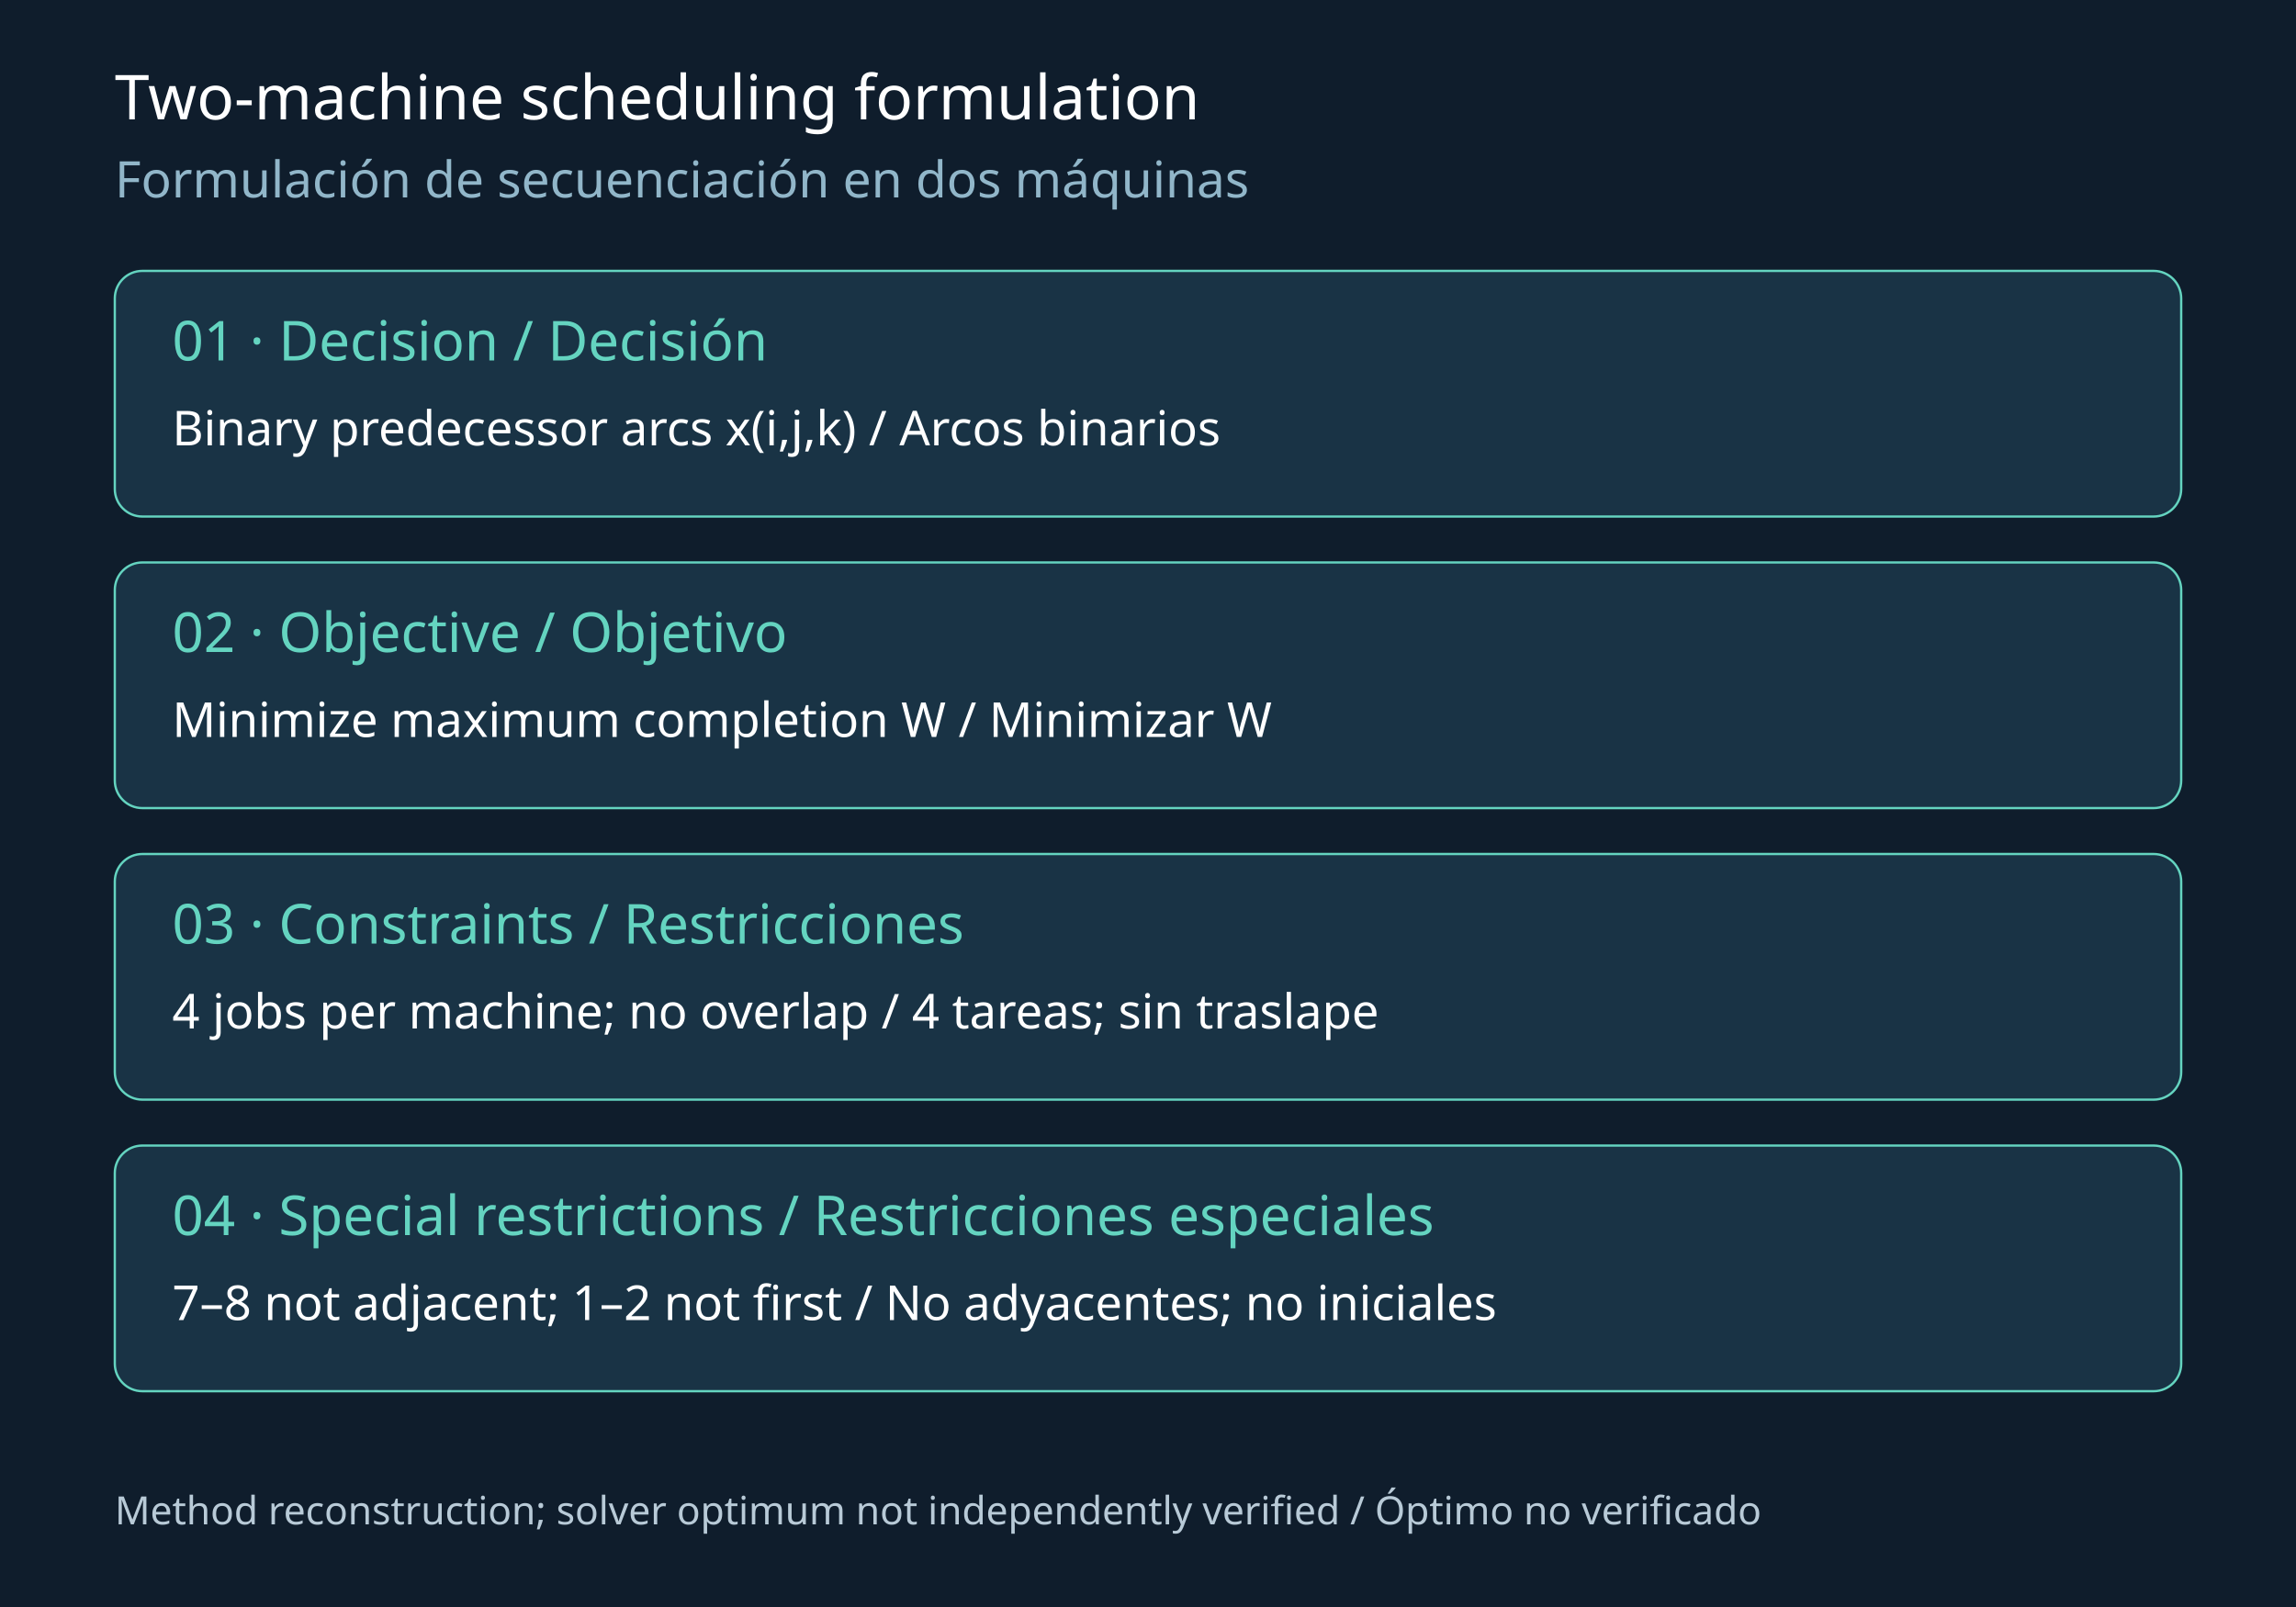
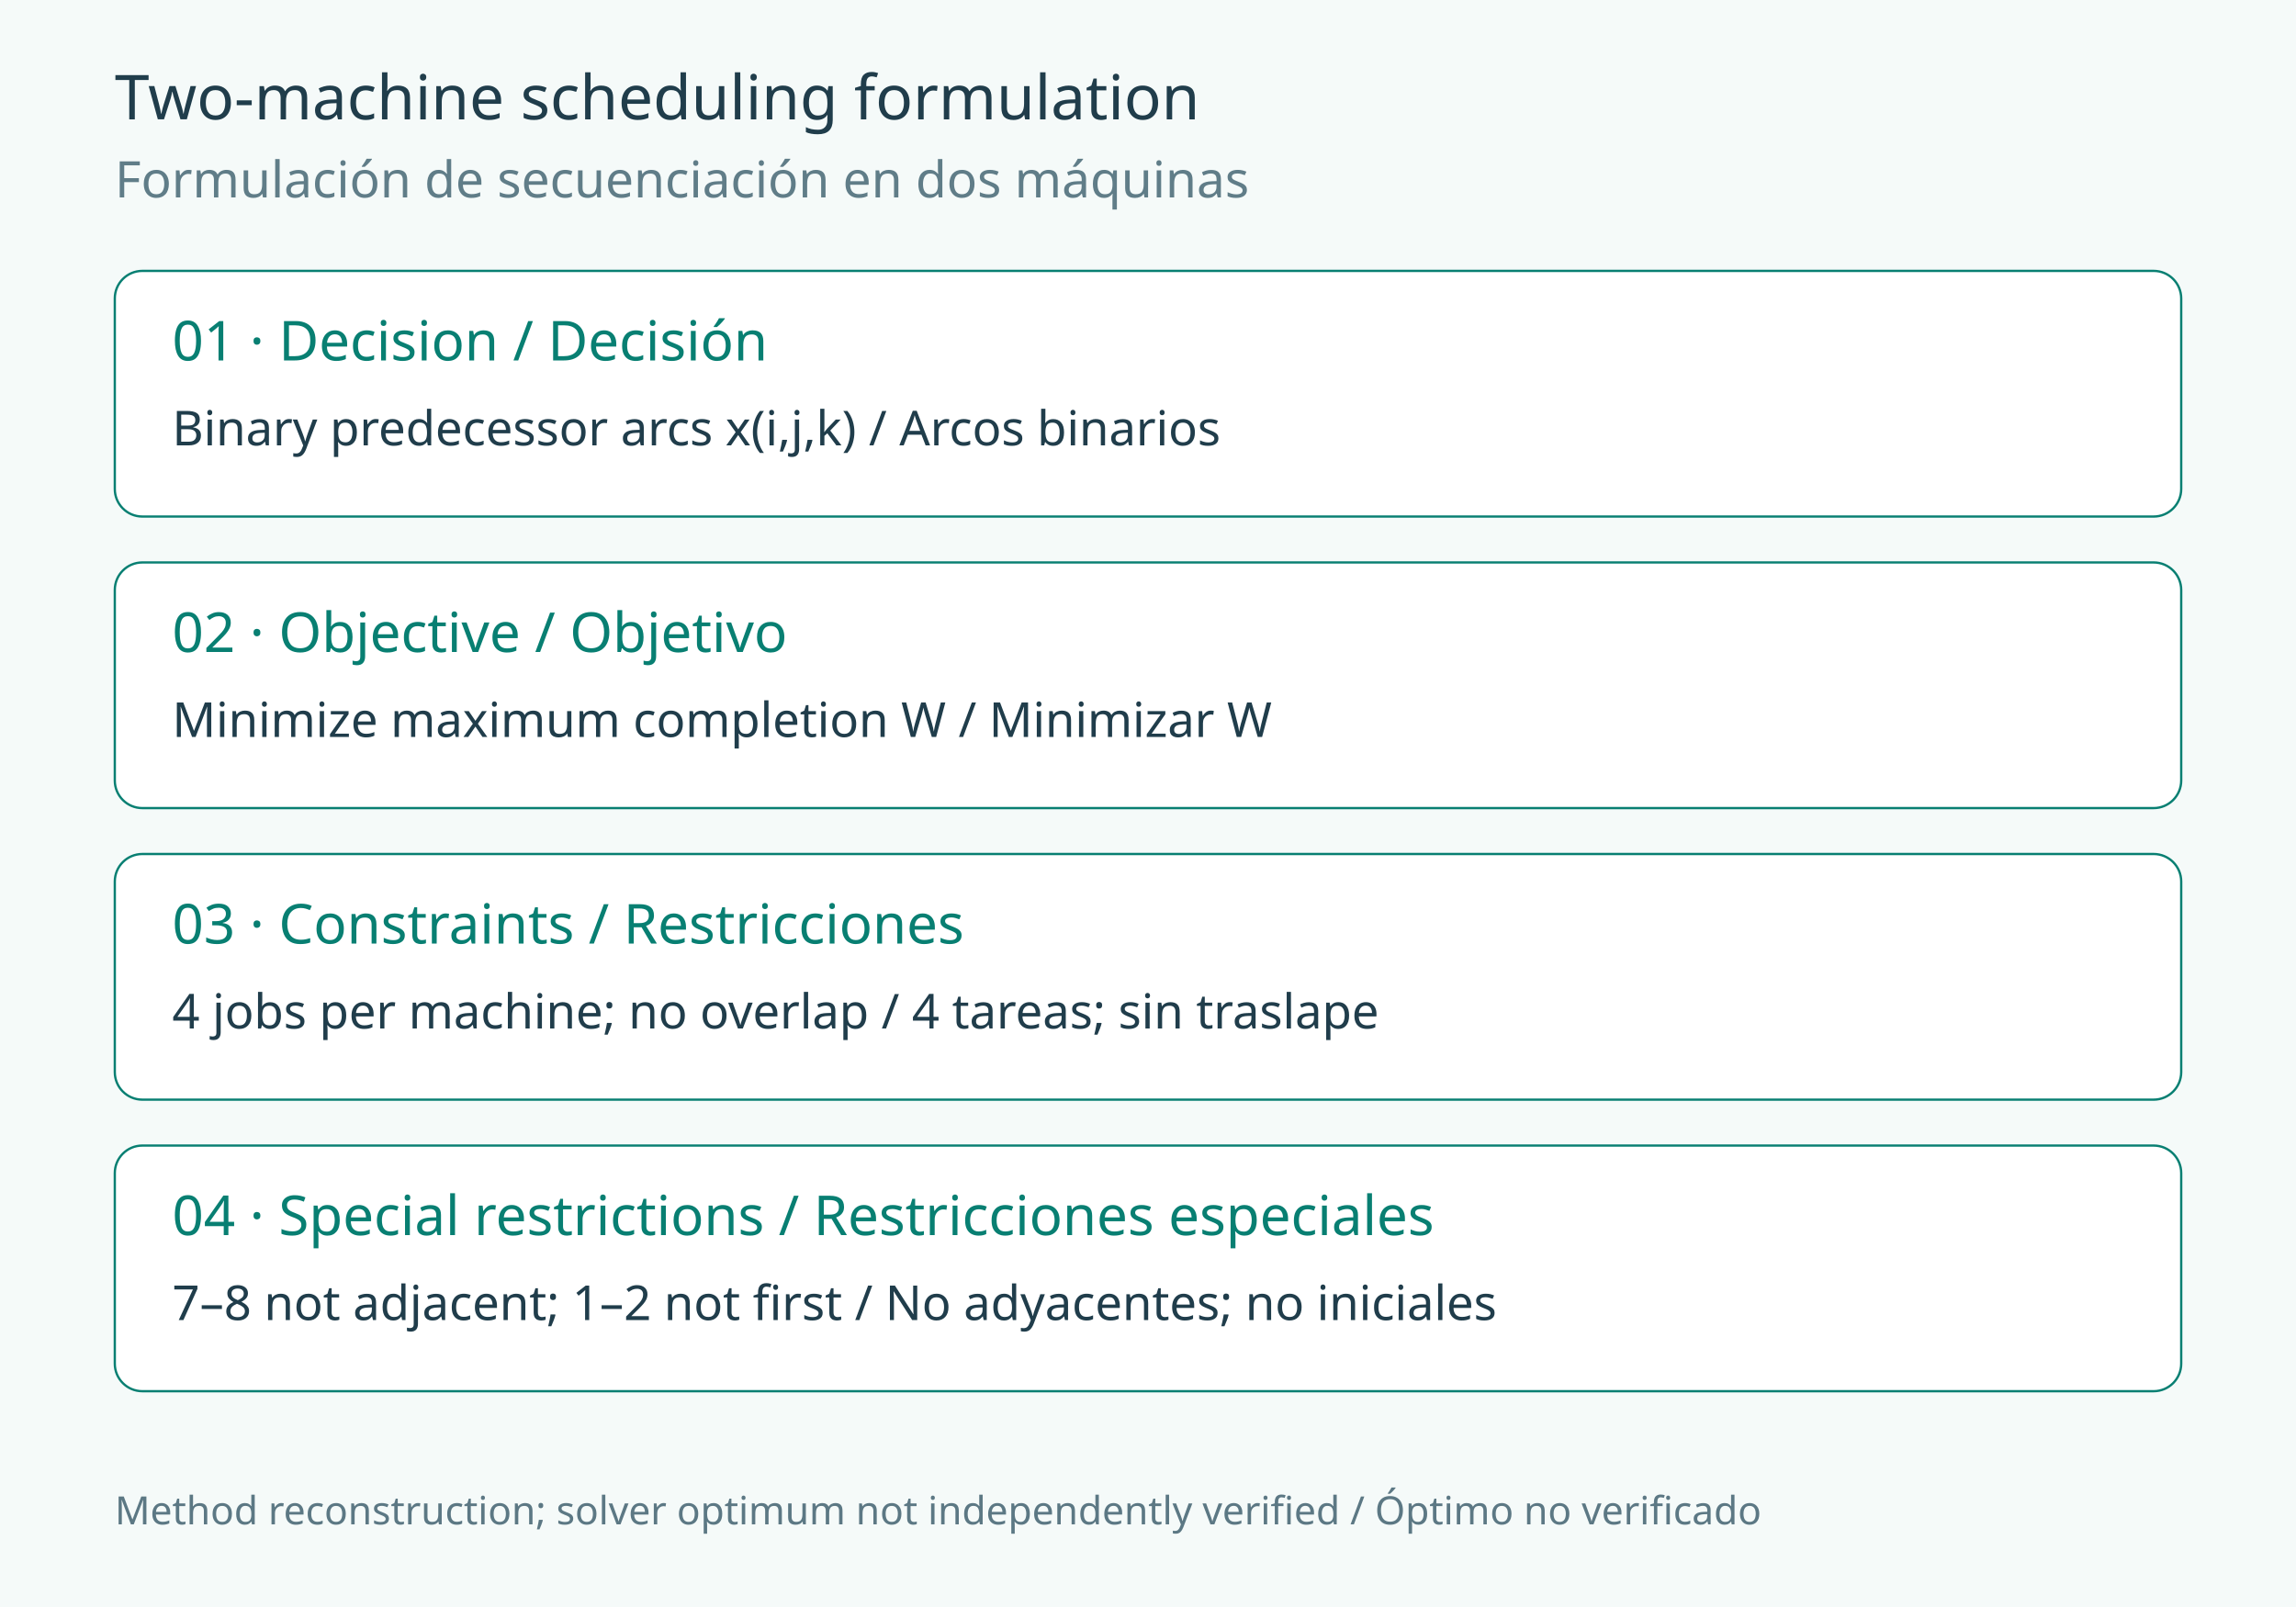
<svg xmlns="http://www.w3.org/2000/svg" width="1000" height="700" viewBox="0 0 1000 700" role="img">
-   <rect width="1000" height="700" fill="#0f1d2c" />
-   <text x="50" y="52" fill="#ffffff" font-size="27" font-family="sans-serif">Two-machine scheduling formulation</text>
-   <text x="50" y="86" fill="#91b6c9" font-size="22" font-family="sans-serif">Formulación de secuenciación en dos máquinas</text>
-   <rect x="50" y="118" width="900" height="107" rx="12" fill="#193345" stroke="#64d4c0" />
-   <text x="75" y="157" fill="#64d4c0" font-size="24" font-family="sans-serif">01 · Decision / Decisión</text>
-   <text x="75" y="194" fill="#ffffff" font-size="21" font-family="sans-serif">Binary predecessor arcs x(i,j,k) / Arcos binarios</text>
-   <rect x="50" y="245" width="900" height="107" rx="12" fill="#193345" stroke="#64d4c0" />
-   <text x="75" y="284" fill="#64d4c0" font-size="24" font-family="sans-serif">02 · Objective / Objetivo</text>
-   <text x="75" y="321" fill="#ffffff" font-size="21" font-family="sans-serif">Minimize maximum completion W / Minimizar W</text>
-   <rect x="50" y="372" width="900" height="107" rx="12" fill="#193345" stroke="#64d4c0" />
-   <text x="75" y="411" fill="#64d4c0" font-size="24" font-family="sans-serif">03 · Constraints / Restricciones</text>
-   <text x="75" y="448" fill="#ffffff" font-size="21" font-family="sans-serif">4 jobs per machine; no overlap / 4 tareas; sin traslape</text>
-   <rect x="50" y="499" width="900" height="107" rx="12" fill="#193345" stroke="#64d4c0" />
-   <text x="75" y="538" fill="#64d4c0" font-size="24" font-family="sans-serif">04 · Special restrictions / Restricciones especiales</text>
-   <text x="75" y="575" fill="#ffffff" font-size="21" font-family="sans-serif">7–8 not adjacent; 1–2 not first / No adyacentes; no iniciales</text>
-   <text x="50" y="664" fill="#b8cad7" font-size="17" font-family="sans-serif">Method reconstruction; solver optimum not independently verified / Óptimo no verificado</text>
+   <rect width="1000" height="700" fill="#f5faf9" />
+   <text x="50" y="52" fill="#203d4b" font-size="27" font-family="sans-serif">Two-machine scheduling formulation</text>
+   <text x="50" y="86" fill="#607d88" font-size="22" font-family="sans-serif">Formulación de secuenciación en dos máquinas</text>
+   <rect x="50" y="118" width="900" height="107" rx="12" fill="#ffffff" stroke="#087f72" />
+   <text x="75" y="157" fill="#087f72" font-size="24" font-family="sans-serif">01 · Decision / Decisión</text>
+   <text x="75" y="194" fill="#203d4b" font-size="21" font-family="sans-serif">Binary predecessor arcs x(i,j,k) / Arcos binarios</text>
+   <rect x="50" y="245" width="900" height="107" rx="12" fill="#ffffff" stroke="#087f72" />
+   <text x="75" y="284" fill="#087f72" font-size="24" font-family="sans-serif">02 · Objective / Objetivo</text>
+   <text x="75" y="321" fill="#203d4b" font-size="21" font-family="sans-serif">Minimize maximum completion W / Minimizar W</text>
+   <rect x="50" y="372" width="900" height="107" rx="12" fill="#ffffff" stroke="#087f72" />
+   <text x="75" y="411" fill="#087f72" font-size="24" font-family="sans-serif">03 · Constraints / Restricciones</text>
+   <text x="75" y="448" fill="#203d4b" font-size="21" font-family="sans-serif">4 jobs per machine; no overlap / 4 tareas; sin traslape</text>
+   <rect x="50" y="499" width="900" height="107" rx="12" fill="#ffffff" stroke="#087f72" />
+   <text x="75" y="538" fill="#087f72" font-size="24" font-family="sans-serif">04 · Special restrictions / Restricciones especiales</text>
+   <text x="75" y="575" fill="#203d4b" font-size="21" font-family="sans-serif">7–8 not adjacent; 1–2 not first / No adyacentes; no iniciales</text>
+   <text x="50" y="664" fill="#5c7884" font-size="17" font-family="sans-serif">Method reconstruction; solver optimum not independently verified / Óptimo no verificado</text>
</svg>
